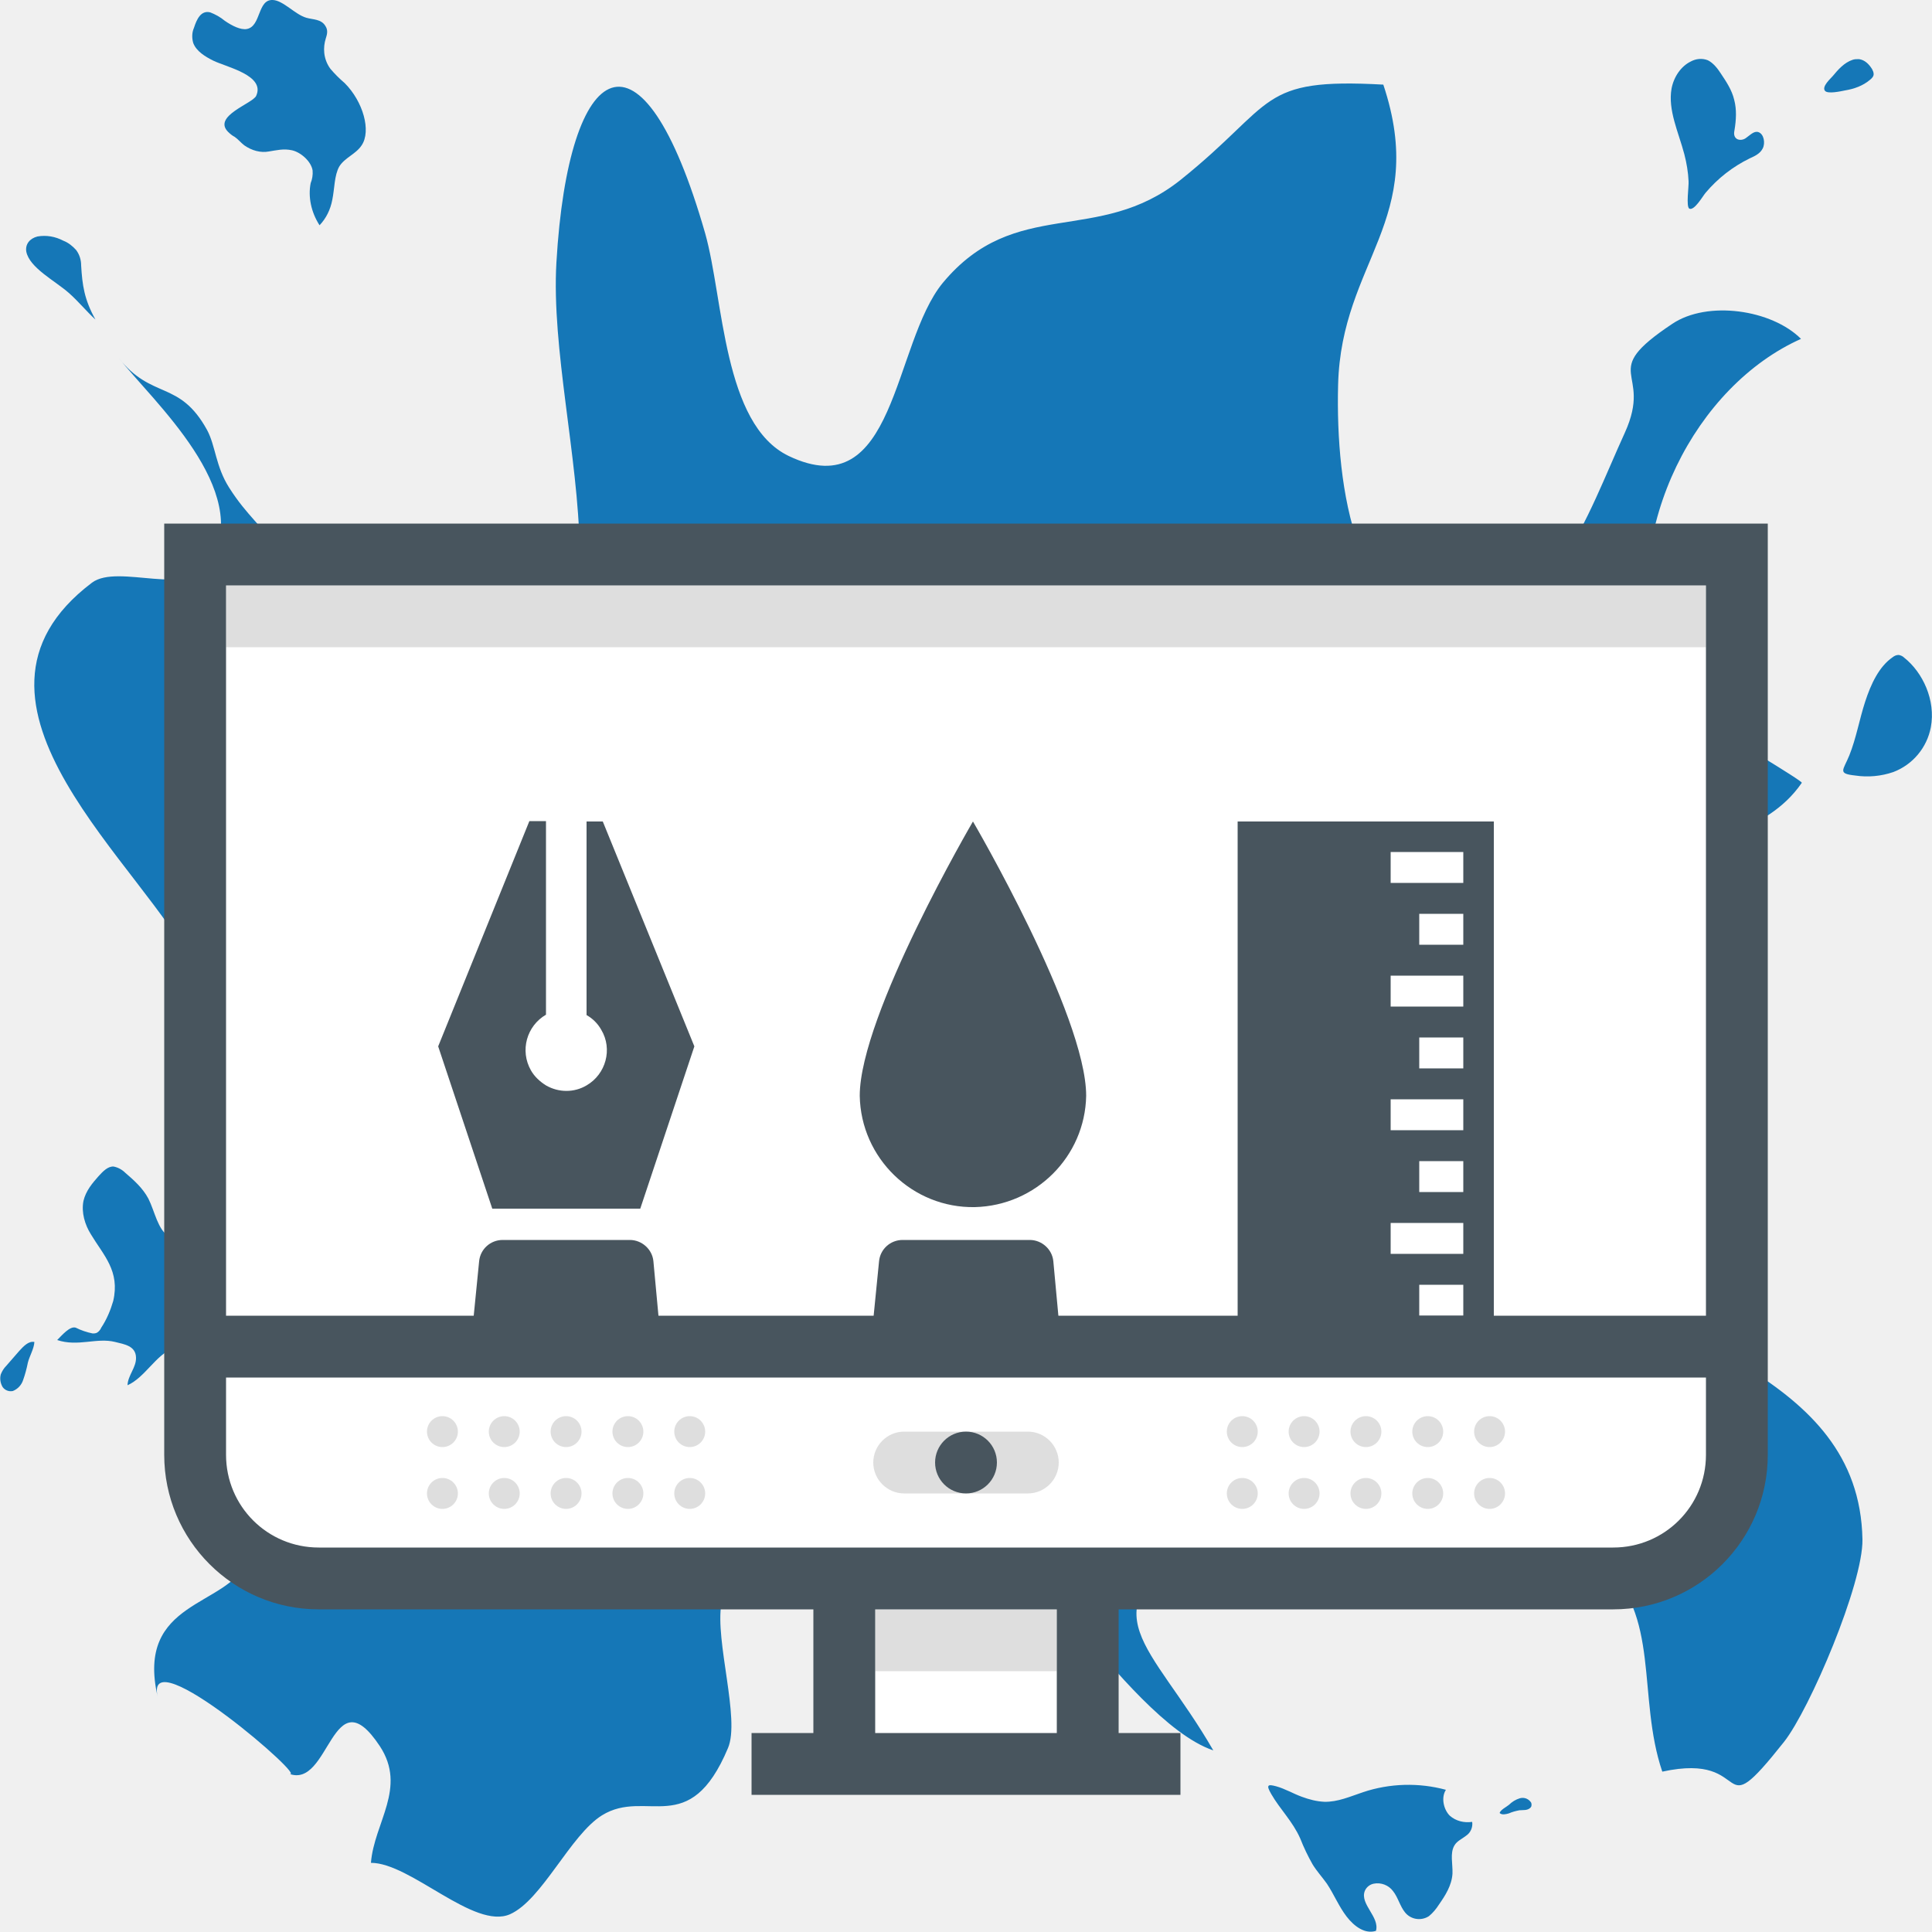
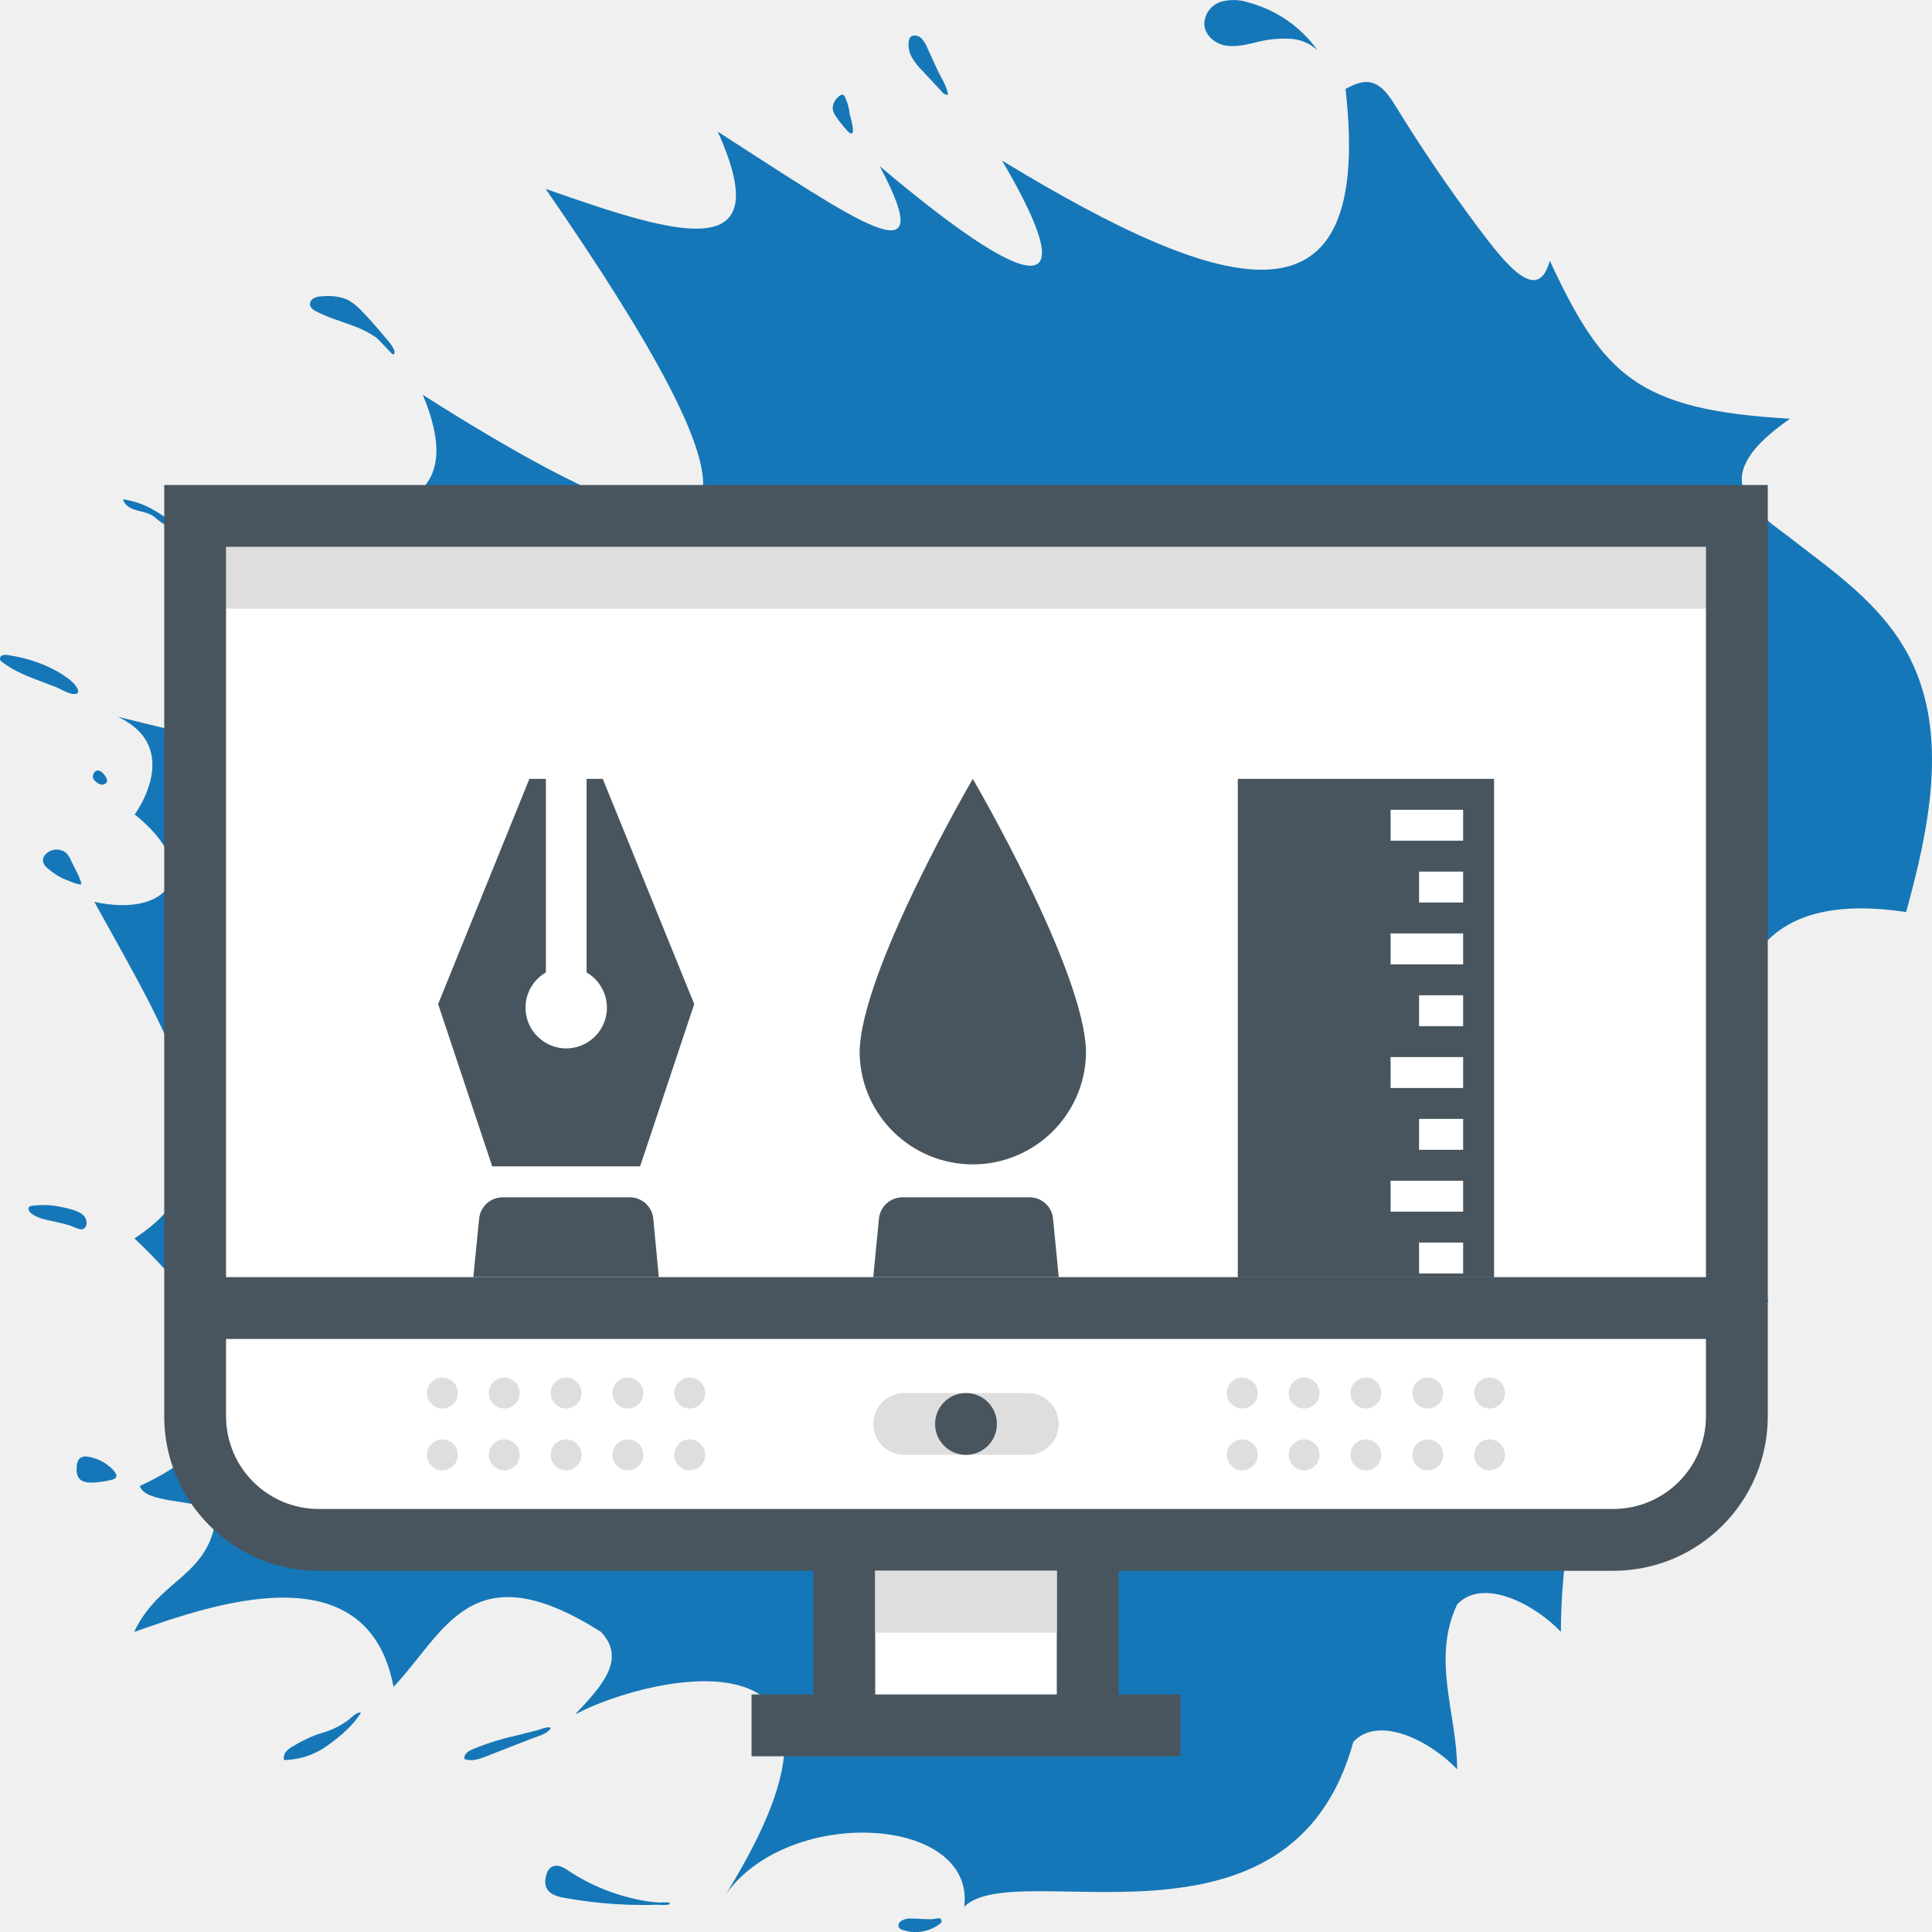
- <svg xmlns="http://www.w3.org/2000/svg" version="1.1" id="Camada_1" x="0px" y="0px" viewBox="0 0 500 500" style="enable-background:new 0 0 500 500;" xml:space="preserve">
-   <style type="text/css">
- 	.st0{fill:#1577B7;}
- 	.st1{fill:#FFFFFF;}
- 	.st2{fill:#48555E;}
- 	.st3{fill:#DEDEDE;}
- </style>
-   <path class="st0" d="M408.9,324.9c-24-29.8,2.3-43.6,10.3-66.1c7.4-20.8-4.5-16.2,10.5-32c10.1-10.7,27.1-10.4,36.6-24.2  c0.6-0.3-21.4-13.4-22-13.8c-17.3-11.7-10.6,5.2-16.3-18.7c-8.1-34,11-70.3,38.1-82.4c-7.6-7.6-24.2-10-33.3-3.9  c-19.7,13.1-4.8,11.7-12.3,28.2c-10,21.9-18.6,49.6-44,50s-30.9-35.4-30.2-62.4c0.8-32.1,23.4-42.6,11.7-77.7  c-32.6-1.8-27.6,4.7-52.4,24.6c-21.5,17.2-42.8,4.1-61.6,26.7c-13,15.8-12.1,58.1-39.9,44.8c-17-8.2-16.8-40.6-21.6-57.6  c-16.4-57.2-35.4-45.7-38.5,7.5c-2.6,44.4,27.8,112.9-27.5,121.5c5.3-0.8-36.8-16.7-31.6-11.8c-8.5-8.1-5.4-23.4-12.7-34.8  c-4.5-7-8.2-9.2-12.9-16.6c-3.5-5.5-3.5-10.8-5.7-14.9c-7.2-13.1-14.3-7.7-23-18.8c9.1,11.5,34.8,34.3,24,53.1  c-5.3,9.3-24,0.1-30.8,5.2c-41.2,31.1,14.7,73.9,26.4,99.6c3.7,8.2-1.8,16.9,1.4,24.2c2.4,5.5,8.9,11.3,11,16.7  c7.6,19.9,11.1,29.7,9.7,53.2c-0.9,15.4-3.7,48.8-8.3,59.5c-5.1,12-29,10-23.2,35.1c-3.6-15.6,40.1,22.4,33.9,19.9  c10.7,4.3,11.2-25.8,23.6-7.1c7.1,10.8-1.5,19.8-2.3,30.2c10.3,0,26.7,17.4,36,13.3c8.3-3.7,15.6-20.5,23.8-25.6  c11.5-7.1,22.6,6.4,32.6-17.4c3.2-7.5-3.4-27.7-1.7-37.4c6.6-36.9,39.1-58.2,68.5-30.8c7.8,7.2,16.3,28,24.2,37.3  c8.6,10.2,22.8,27.5,34.6,31.5c-16.1-27.9-33.3-35.5-4-54.5c23.8-15.4,23.6,2.7,43.7,6.8c16.5,3.4,45.4-13.8,60.9-0.6  c15.3,13,9,34.4,15.6,53.8c24.3-5.3,13.1,15.5,31.5-7.7c6.7-8.5,20.5-41,20.3-52.4C481.2,354.5,428,348.6,408.9,324.9z M375.2,469.9  c-1.6-1.6-2.3-4.7-1-6.7c-7-1.9-14.5-1.7-21.4,0.6c-3.3,1.1-6.6,2.6-10.1,2.5c-2-0.1-3.9-0.6-5.8-1.3c-2.2-0.8-4.4-2.1-6.6-2.7  s-2.7-0.4-1.3,2c2.3,4,5.5,7,7.5,11.5c0.9,2.3,2,4.6,3.2,6.7c1.1,1.8,2.5,3.3,3.7,5c1.8,2.7,3.1,5.9,5.1,8.5s4.8,4.6,7.6,3.7  c1-3.6-4.2-6.9-2.9-10.3c0.4-1,1.3-1.7,2.3-1.9c1.9-0.4,3.9,0.4,5,1.9c1.3,1.6,1.8,3.9,3.1,5.5c1.5,1.9,4.2,2.3,6.2,1  c1-0.8,1.9-1.9,2.6-3c1.6-2.3,3.3-4.9,3.5-8c0.1-2.5-0.7-5.3,0.5-7.3c0.7-1.2,2-1.7,3-2.5c1.2-0.8,1.8-2.2,1.6-3.6  C378.9,471.8,376.8,471.3,375.2,469.9z M393.3,465.4c-1,0.3-2,0.9-2.8,1.7c-0.6,0.5-2.2,1.3-2.4,2.1c0.6,0.6,1.7,0.3,2.4,0.1  c0.9-0.4,1.7-0.6,2.7-0.8c1-0.1,2,0.1,2.8-0.6c0.1-0.1,0.2-0.2,0.3-0.4c0.1-0.4,0.1-0.9-0.2-1.2  C395.4,465.4,394.3,465.1,393.3,465.4z M44.7,349c1.5-0.6,3.2-0.7,4.5-1.8c2.2-1.8,2.5-5.8,1.9-9s-1.8-6.2-2-9.5  c-0.1-2.2,0.2-4.7-1-6.3s-2.9-1.5-4.4-2.4c-2.9-1.8-3.6-6.4-5.3-9.8c-1.5-2.8-3.8-4.8-6-6.7c-0.8-0.8-1.9-1.4-3-1.6  c-1.5-0.1-2.8,1.3-3.9,2.5c-1.6,1.8-3.3,3.8-3.9,6.4c-0.6,3,0.4,6.2,1.9,8.6c3.3,5.5,7.6,9.5,5.8,17.3c-0.7,2.4-1.7,4.8-3.1,6.9  c-0.2,0.5-0.6,1-1.1,1.3c-0.4,0.2-0.8,0.2-1.1,0.2c-1.5-0.3-3-0.8-4.4-1.5c-1.5-0.5-3.6,2-4.8,3.2c5.4,1.8,10.2-0.7,15,0.5  c2.4,0.6,5.3,1,5.4,4c0.1,2.6-2.1,4.6-2.2,7.2C37.5,356.5,40.3,350.7,44.7,349z M5,349.6l-3.4,3.9c-0.6,0.6-1.1,1.4-1.4,2.2  c-0.3,1.1-0.1,2.3,0.5,3.3c0.6,0.8,1.6,1.2,2.6,1c1.3-0.5,2.3-1.6,2.7-2.9c0.5-1.4,0.9-2.9,1.2-4.4c0.4-1.7,1.6-3.6,1.7-5.4  C7.4,347,6.1,348.4,5,349.6z M60.7,35.4c0.9,0.6,1.6,1.5,2.5,2.2c2,1.4,4.3,2,6.4,1.6c1.9-0.3,3.8-0.8,6-0.3s4.9,2.8,5.3,5.2  c0.1,1.2-0.1,2.3-0.5,3.3c-0.7,3.5,0.1,7.5,2.3,10.9c1.7-1.8,2.8-4,3.3-6.6c0.6-2.9,0.5-6.3,1.8-8.6c1.4-2.3,4.3-3.2,5.8-5.5  c2.5-3.7,0.4-11.3-4.4-16.1c-1.3-1.1-2.6-2.4-3.7-3.7c-1.9-2.6-1.9-5.6-1.2-7.8c0.3-1,0.7-2.1-0.1-3.3c-1.1-1.8-3.2-1.6-4.9-2.1  c-2.9-0.8-6-4.5-8.7-4.6c-4-0.2-3,6.8-6.7,7.5c-1.6,0.3-3.8-0.8-5.7-2.1c-1.2-1-2.5-1.7-3.8-2.2C52,2.6,50.9,5,50.2,7.2  c-0.5,1.1-0.6,2.5-0.2,3.9c0.8,2.2,3.2,3.6,5.2,4.6c3.5,1.7,13.5,3.8,11.1,9.1c-0.9,2-11.3,5.2-7.3,9.3  C59.5,34.6,60.1,35.1,60.7,35.4z M17.8,75.8c2.5,2.2,4.5,4.7,6.9,6.9c-2.9-5.2-3.4-8.9-3.7-14c0-1.4-0.4-2.8-1.3-4  c-0.9-1-2-1.9-3.3-2.4c-2.1-1.1-4.4-1.5-6.7-1.1c-2,0.5-3.2,2-2.9,3.9C7.6,69.3,14.3,72.7,17.8,75.8z M492.8,170.2  c-0.4-0.4-0.9-0.6-1.4-0.7c-0.6,0-1.1,0.2-1.6,0.6c-3.5,2.4-5.6,6.9-7.1,11.5s-2.3,9.4-4.1,13.9c-1.6,3.9-3.1,4.7,1.5,5.2  c3.3,0.5,6.7,0.2,9.9-0.9c5-1.9,8.7-6.3,9.7-11.6C501,181.2,497.6,174,492.8,170.2L492.8,170.2z" />
-   <path class="st1" d="M53.5,146.5v230c0,16,13,29,29,29h135.9v51h63.2v-51h135.9c16,0,29-13,29-29v-230H53.5z" />
-   <path class="st2" d="M320.3,212.6v129h66.3v-129H320.3z M378.7,340.5h-11.4v-8h11.4V340.5z M378.7,324.5h-18.8v-8h18.8V324.5z   M378.7,308.5h-11.4v-8h11.4V308.5z M378.7,292.5h-18.8v-8h18.8V292.5z M378.7,276.5h-11.4v-8h11.4V276.5z M378.7,260.5h-18.8v-8  h18.8V260.5z M378.7,244.5h-11.4v-8h11.4V244.5z M378.7,228.5h-18.8v-8h18.8V228.5z" />
-   <path class="st2" d="M179.7,270.8l-14,42h-38.3l-14-42l23.6-58.3h4.3v50.1c-5,2.9-6.8,9.3-3.9,14.4c0.9,1.6,2.3,2.9,3.9,3.9  c3.3,1.9,7.3,1.9,10.5,0c5-2.9,6.8-9.4,3.8-14.4c-0.9-1.6-2.2-2.9-3.8-3.8v-50.1h4.2L179.7,270.8z" />
-   <path class="st2" d="M170.5,341.5h-48l1.5-15.1c0.3-3.1,2.9-5.5,6.1-5.5H163c3.1,0,5.8,2.4,6.1,5.5L170.5,341.5z" />
-   <path class="st2" d="M274,341.5h-48l1.5-15.1c0.3-3.1,2.9-5.5,6.1-5.5h32.9c3.1,0,5.8,2.4,6.1,5.5L274,341.5z" />
-   <path class="st2" d="M281.1,283.6c0-20.9-29.3-71-29.3-71s-29.3,50.1-29.3,71c0.3,16.2,13.7,29.1,29.8,28.8  C268.1,312,280.8,299.3,281.1,283.6z" />
-   <rect x="58.5" y="151.5" class="st3" width="383" height="16" />
-   <rect x="226.5" y="416.5" class="st3" width="47" height="16" />
-   <path class="st2" d="M42.5,135.5v205v36c0,22.1,17.9,40,40,40h128v32h-16v16h16h79h16v-16h-16v-32h128c22.1,0,40-17.9,40-40v-36  v-205H42.5z M273.5,448.5h-47v-32h47V448.5z M441.5,376.5c0,13.3-10.7,24-24,24h-128h-79h-128c-13.3,0-24-10.7-24-24v-20h383V376.5z   M58.5,340.5v-189h383v189H58.5z" />
-   <path class="st3" d="M266,370.5h-32c-4.4,0-8,3.6-8,8s3.6,8,8,8h32c4.4,0,8-3.6,8-8S270.4,370.5,266,370.5z" />
-   <circle class="st2" cx="250" cy="378.5" r="8" />
-   <circle class="st3" cx="321.5" cy="370.5" r="4" />
-   <circle class="st3" cx="337.5" cy="370.5" r="4" />
-   <circle class="st3" cx="353.5" cy="370.5" r="4" />
-   <circle class="st3" cx="369.5" cy="370.5" r="4" />
-   <circle class="st3" cx="385.5" cy="370.5" r="4" />
-   <circle class="st3" cx="321.5" cy="386.5" r="4" />
-   <circle class="st3" cx="337.5" cy="386.5" r="4" />
-   <circle class="st3" cx="353.5" cy="386.5" r="4" />
-   <circle class="st3" cx="369.5" cy="386.5" r="4" />
-   <circle class="st3" cx="385.5" cy="386.5" r="4" />
-   <circle class="st3" cx="114.5" cy="370.5" r="4" />
-   <circle class="st3" cx="130.5" cy="370.5" r="4" />
-   <circle class="st3" cx="146.5" cy="370.5" r="4" />
-   <circle class="st3" cx="162.5" cy="370.5" r="4" />
-   <circle class="st3" cx="178.5" cy="370.5" r="4" />
-   <circle class="st3" cx="114.5" cy="386.5" r="4" />
-   <circle class="st3" cx="130.5" cy="386.5" r="4" />
-   <circle class="st3" cx="146.5" cy="386.5" r="4" />
-   <circle class="st3" cx="162.5" cy="386.5" r="4" />
-   <circle class="st3" cx="178.5" cy="386.5" r="4" />
-   <path class="st0" d="M437,46.9c-0.1-2.3-0.5-4.7-1.1-7c-1.5-5.7-4.3-11.4-3.3-17c0.6-3.1,2.5-5.8,5-7c1.3-0.7,2.9-0.9,4.4-0.3  c1.4,0.7,2.5,2.1,3.4,3.5c1.4,2.1,2.8,4.2,3.4,6.7c0.7,2.6,0.5,5.3,0.1,7.8c-0.1,0.5-0.2,1.1,0,1.6c0.5,1.3,2.2,1.2,3.1,0.4  c1-0.7,2-1.8,3.1-1.4c1.4,0.5,1.8,2.8,1.1,4.2c-0.7,1.4-2.1,2-3.4,2.6c-4.3,2.1-8.2,5.1-11.4,8.9c-0.7,0.8-2.9,4.7-4.2,4.1  C436.3,53.5,437.1,48.2,437,46.9z" />
-   <path class="st0" d="M474.3,19.7c1.4-1.7,3-3.5,5.1-4.2c0.5-0.2,1.1-0.2,1.7-0.2c1.5,0.2,2.6,1.3,3.4,2.6c0.2,0.4,0.4,0.8,0.4,1.3  c0,0.6-0.5,1.1-1,1.5c-1.8,1.5-4,2.3-6.4,2.7c-1,0.2-4.5,1-5.2,0.1C471.4,22.4,473.8,20.3,474.3,19.7z" />
+ <svg xmlns="http://www.w3.org/2000/svg" id="Camada_1" data-name="Camada 1" viewBox="0 0 500 500">
+   <defs>
+     <style>.cls-1{fill:#1577b7;}.cls-2{fill:#fff;}.cls-3{fill:#dedede;}.cls-4{fill:#48555e;}</style>
+   </defs>
+   <path class="cls-1" d="M39.71,133.6c.45.31,4,3.65,4.68,2.11.39-.91-4.71-3.81-5.41-4.18a21.63,21.63,0,0,0-7.19-2.31,3.83,3.83,0,0,0,1.33,1.83C35.05,132.48,37.67,132.2,39.71,133.6ZM24.27,201.76c.72.79,1.86,1.82,3,1.05s-.22-2.38-.95-3a1.6,1.6,0,0,0-.91-.4,1.08,1.08,0,0,0-.36,0,1.69,1.69,0,0,0-1,1.37,1,1,0,0,0,.05.57A1.09,1.09,0,0,0,24.27,201.76Zm-9.94-24c1.33.51,3.45,1.88,4.84,1.86,2.22,0,.47-2.37-.69-3.33C14,172.5,7.59,170.34,2,169.52a2.49,2.49,0,0,0-1.33.07A1,1,0,0,0,0,170.74a1.47,1.47,0,0,0,.51.57,26.26,26.26,0,0,0,4,2.48,50.2,50.2,0,0,0,5,2.13Zm2.92,43.09a3.92,3.92,0,0,0-5.11-.06,2.52,2.52,0,0,0-1,1.43,2.25,2.25,0,0,0,.44,1.73,5.67,5.67,0,0,0,1.31,1.23,17.08,17.08,0,0,0,2.92,1.95c.62.3,4.83,2.1,5.15,1.72.45-.53-2.19-5.31-2.52-6A6.72,6.72,0,0,0,17.25,220.85ZM218.17,32.55c.42.47,1.46,1.91,2.08,2,1.25.18-.23-4.4-.36-5.12a13.12,13.12,0,0,0-1.25-4.4c-.16-.28-.39-.57-.7-.55a.83.83,0,0,0-.44.19,4.07,4.07,0,0,0-2,3.51,4.59,4.59,0,0,0,.84,1.95A20.57,20.57,0,0,0,218.17,32.55ZM63.34,128.32a9.41,9.41,0,0,0,3.13.78c0-.8-1.54-1.46-2.12-1.71a2.8,2.8,0,0,0-2.12-.16A1.89,1.89,0,0,0,63.34,128.32ZM170.91,492.37a29,29,0,0,1-3.84-.39,51.39,51.39,0,0,1-19.67-7.65A9.61,9.61,0,0,0,145,483a2.81,2.81,0,0,0-2.58.38,4,4,0,0,0-1.13,2.23,4.93,4.93,0,0,0-.07,2.44,3.78,3.78,0,0,0,1.94,2.24,9.64,9.64,0,0,0,2.83.85,112.48,112.48,0,0,0,13.54,1.66c2.33.14,4.67.21,7,.21,1.17,0,2.34,0,3.5-.07.56,0,2.86.24,3.23-.18C173.89,492.1,171.2,492.37,170.91,492.37Zm70.55,4.29c-1.91.12-3.83-.17-5.75-.15a4.12,4.12,0,0,0-2.63.74,1.36,1.36,0,0,0-.49,1.5,1.51,1.51,0,0,0,.95.69,10.37,10.37,0,0,0,9.34-1.29c.4-.31,1.09-.73.7-1.38S242,496.63,241.46,496.66Zm253-326c-3.52-7.07-8.62-12.87-14.38-18.06s-12.19-9.76-17.56-14c-10.71-7.77-20.3-15.7.75-30.23-39.47-2.27-48.3-11.12-62.19-40.9-3,11.22-11,1.52-18.53-8.56s-14.67-20.54-21.29-31.33c-1.7-2.78-3.75-5.84-6.85-6.3-2.14-.32-4.23.74-6.19,1.71,7.23,63.73-29.42,54.69-88.88,18.58,22.27,37.9,7.05,34.14-31.68,1.43,16,30-5.22,14.64-41.91-8.93,15.74,34.87-10.2,26.9-44.54,14.81,56.85,82.25,61.18,112.4-31.78,53.31,11.67,28.05-7,32.46-38,30.69,11.56,14,28.75,30.52-17.47,13.9,53,48.39,54,58.19-23.48,38.71,17.18,8.07,4.38,25.29,4.38,25.29,18.1,14.51,8.93,26.88-10.45,22.62,20.15,36.58,40.42,67.7,10.38,87.09,30.55,28.81,30.61,50.8,1.39,64.08,1.33,4.5,13.84,3.41,19.88,6.52-1.21,17-14.63,17-21.35,31.26,20.14-7.11,60.42-21.33,67.14,14.22,13.42-14.22,20.14-35.55,53.7-14.22,6.72,7.11,0,14.22-6.71,21.34C169,433,231.37,419.72,188,490c16.73-22.91,64.42-19.93,61.55,3.45,13.53-13.34,84.51,16.31,100.7-42.67,6.72-7.11,20.14,0,26.86,7.11,0-14.22-6.72-28.45,0-42.67,6.71-7.11,20.14,0,26.85,7.11,0-35.56,13.43-92.45,53.71-85.34-6.72-21.33-6.72-35.55-9.47-55.67-1.15-16.85,1.36-29.39,8.5-37.16s18.92-10.77,36.61-8.13C499.2,214.56,504.3,190.46,494.45,170.68ZM93.4,443.21c-1.11-.24-2.73,1.59-3.64,2.22a22.62,22.62,0,0,1-4.65,2.48c-1.17.43-2.37.73-3.53,1.15a37.36,37.36,0,0,0-5.63,2.8,6.53,6.53,0,0,0-1.85,1.38,2.57,2.57,0,0,0-.6,2.25,19.67,19.67,0,0,0,11.6-4C88,449.41,91.54,446.44,93.4,443.21Zm-65-63.6A11,11,0,0,0,22.82,377a2.65,2.65,0,0,0-2.23.45,3.3,3.3,0,0,0-.74,2.3,4.46,4.46,0,0,0,.42,2.59c.75,1.21,2.35,1.4,3.71,1.35a23.91,23.91,0,0,0,5.12-.77C31.3,382.33,29.4,380.43,28.44,379.61Zm114.09,67.57c-.63-.5-2.66.41-3.46.61l-5.58,1.41a66.65,66.65,0,0,0-11.36,3.6c-1,.45-2.16,1.33-1.88,2.44,1.83.72,3.85,0,5.68-.72l11.6-4.53C138.84,449.48,142,448.63,142.53,447.18ZM21.9,314.88c-1.18-1.61-4.58-2.2-6.36-2.57a21.22,21.22,0,0,0-7.37-.23,1.1,1.1,0,0,0-.56.19c-.56.44-.05,1.38.52,1.8,1.7,1.26,3.84,1.62,5.88,2.06,1.35.28,2.7.62,4,1,.77.23,2.52,1.2,3.3,1C22.68,317.82,22.64,315.87,21.9,314.88Zm295-303.15c2.57.54,5.2-.09,7.76-.67a28.51,28.51,0,0,1,9.53-1,11.26,11.26,0,0,1,6.84,3A32.34,32.34,0,0,0,323.08.63a12.19,12.19,0,0,0-7.27-.12,6.18,6.18,0,0,0-4.14,5.81C311.84,9.08,314.31,11.18,316.87,11.73Zm-78,6.8,4.24,4.52c.43.45,1,1.34,1.68,1.44.83.13.52,0,.37-.72-.38-1.86-1.8-3.95-2.58-5.67-.87-1.89-1.73-3.77-2.59-5.66a8.05,8.05,0,0,0-1.4-2.35,2.54,2.54,0,0,0-2.39-.85,1.39,1.39,0,0,0-.46.22,1.82,1.82,0,0,0-.58,1.15,6.64,6.64,0,0,0,.9,4.41A18.67,18.67,0,0,0,238.91,18.53Zm-145,62.29a14,14,0,0,0-4.07-3.31,13.42,13.42,0,0,0-6.33-.83,5.13,5.13,0,0,0-2.26.48,1.83,1.83,0,0,0-1,1.93,2.6,2.6,0,0,0,1.42,1.4c3,1.62,6.35,2.55,9.55,3.76a26.42,26.42,0,0,1,6.12,3.08c.6.44,4.28,4.49,4.38,4.44,1.62-.66-2.05-4.46-2.43-4.92Q96.73,83.75,93.94,80.82Z" />
+   <path class="cls-2" d="M53.5,136.52v230a29,29,0,0,0,29,29H218.38v51h63.24v-51H417.5a29,29,0,0,0,29-29v-230Z" />
+   <rect class="cls-3" x="58.5" y="141.52" width="383" height="16" />
+   <path class="cls-4" d="M42.5,125.52v241a40,40,0,0,0,40,40h128v32h-16v16h111v-16h-16v-32h128a40,40,0,0,0,40-40v-241Zm231,313h-47v-32h47Zm168-72a24,24,0,0,1-24,24H82.5a24,24,0,0,1-24-24v-20h383Zm-383-36v-189h383v189Z" />
+   <rect class="cls-3" x="226.5" y="406.52" width="47" height="16" />
+   <path class="cls-3" d="M266,360.52H234a8,8,0,0,0,0,16h32a8,8,0,0,0,0-16Z" />
+   <circle class="cls-4" cx="250" cy="368.52" r="8" />
+   <circle class="cls-3" cx="321.5" cy="360.52" r="4" />
+   <circle class="cls-3" cx="337.5" cy="360.52" r="4" />
+   <circle class="cls-3" cx="353.5" cy="360.52" r="4" />
+   <circle class="cls-3" cx="369.5" cy="360.52" r="4" />
+   <circle class="cls-3" cx="385.5" cy="360.52" r="4" />
+   <circle class="cls-3" cx="321.5" cy="376.52" r="4" />
+   <circle class="cls-3" cx="337.5" cy="376.52" r="4" />
+   <circle class="cls-3" cx="353.5" cy="376.52" r="4" />
+   <circle class="cls-3" cx="369.5" cy="376.52" r="4" />
+   <circle class="cls-3" cx="385.5" cy="376.52" r="4" />
+   <circle class="cls-3" cx="114.5" cy="360.52" r="4" />
+   <circle class="cls-3" cx="130.5" cy="360.52" r="4" />
+   <circle class="cls-3" cx="146.5" cy="360.52" r="4" />
+   <circle class="cls-3" cx="162.5" cy="360.52" r="4" />
+   <circle class="cls-3" cx="178.5" cy="360.52" r="4" />
+   <circle class="cls-3" cx="114.5" cy="376.52" r="4" />
+   <circle class="cls-3" cx="130.5" cy="376.52" r="4" />
+   <circle class="cls-3" cx="146.5" cy="376.52" r="4" />
+   <circle class="cls-3" cx="162.5" cy="376.52" r="4" />
+   <circle class="cls-3" cx="178.5" cy="376.52" r="4" />
+   <path class="cls-4" d="M320.34,201.57v129h66.32V201.57Zm58.32,128H367.25v-8h11.41Zm0-16H359.88v-8h18.78Zm0-16H367.25v-8h11.41Zm0-16H359.88v-8h18.78Zm0-16H367.25v-8h11.41Zm0-16H359.88v-8h18.78Zm0-16H367.25v-8h11.41Zm0-16H359.88v-8h18.78Z" />
+   <path class="cls-4" d="M179.66,259.85l-14,42H127.39l-14-42L137,201.57h4.27v50.1a10.52,10.52,0,0,0,0,18.23,10.49,10.49,0,0,0,10.54,0,10.53,10.53,0,0,0,0-18.23v-50.1H156Z" />
+   <path class="cls-4" d="M170.5,330.52h-48L124,315.39a6.1,6.1,0,0,1,6.07-5.52H163a6.1,6.1,0,0,1,6.07,5.52Z" />
+   <path class="cls-4" d="M274,330.52H226l1.47-15.13a6.1,6.1,0,0,1,6.07-5.52h32.92a6.1,6.1,0,0,1,6.07,5.52Z" />
+   <path class="cls-4" d="M281.06,272.58c0-20.86-29.3-71-29.3-71s-29.29,50.15-29.29,71a29.3,29.3,0,0,0,58.59,0Z" />
</svg>
